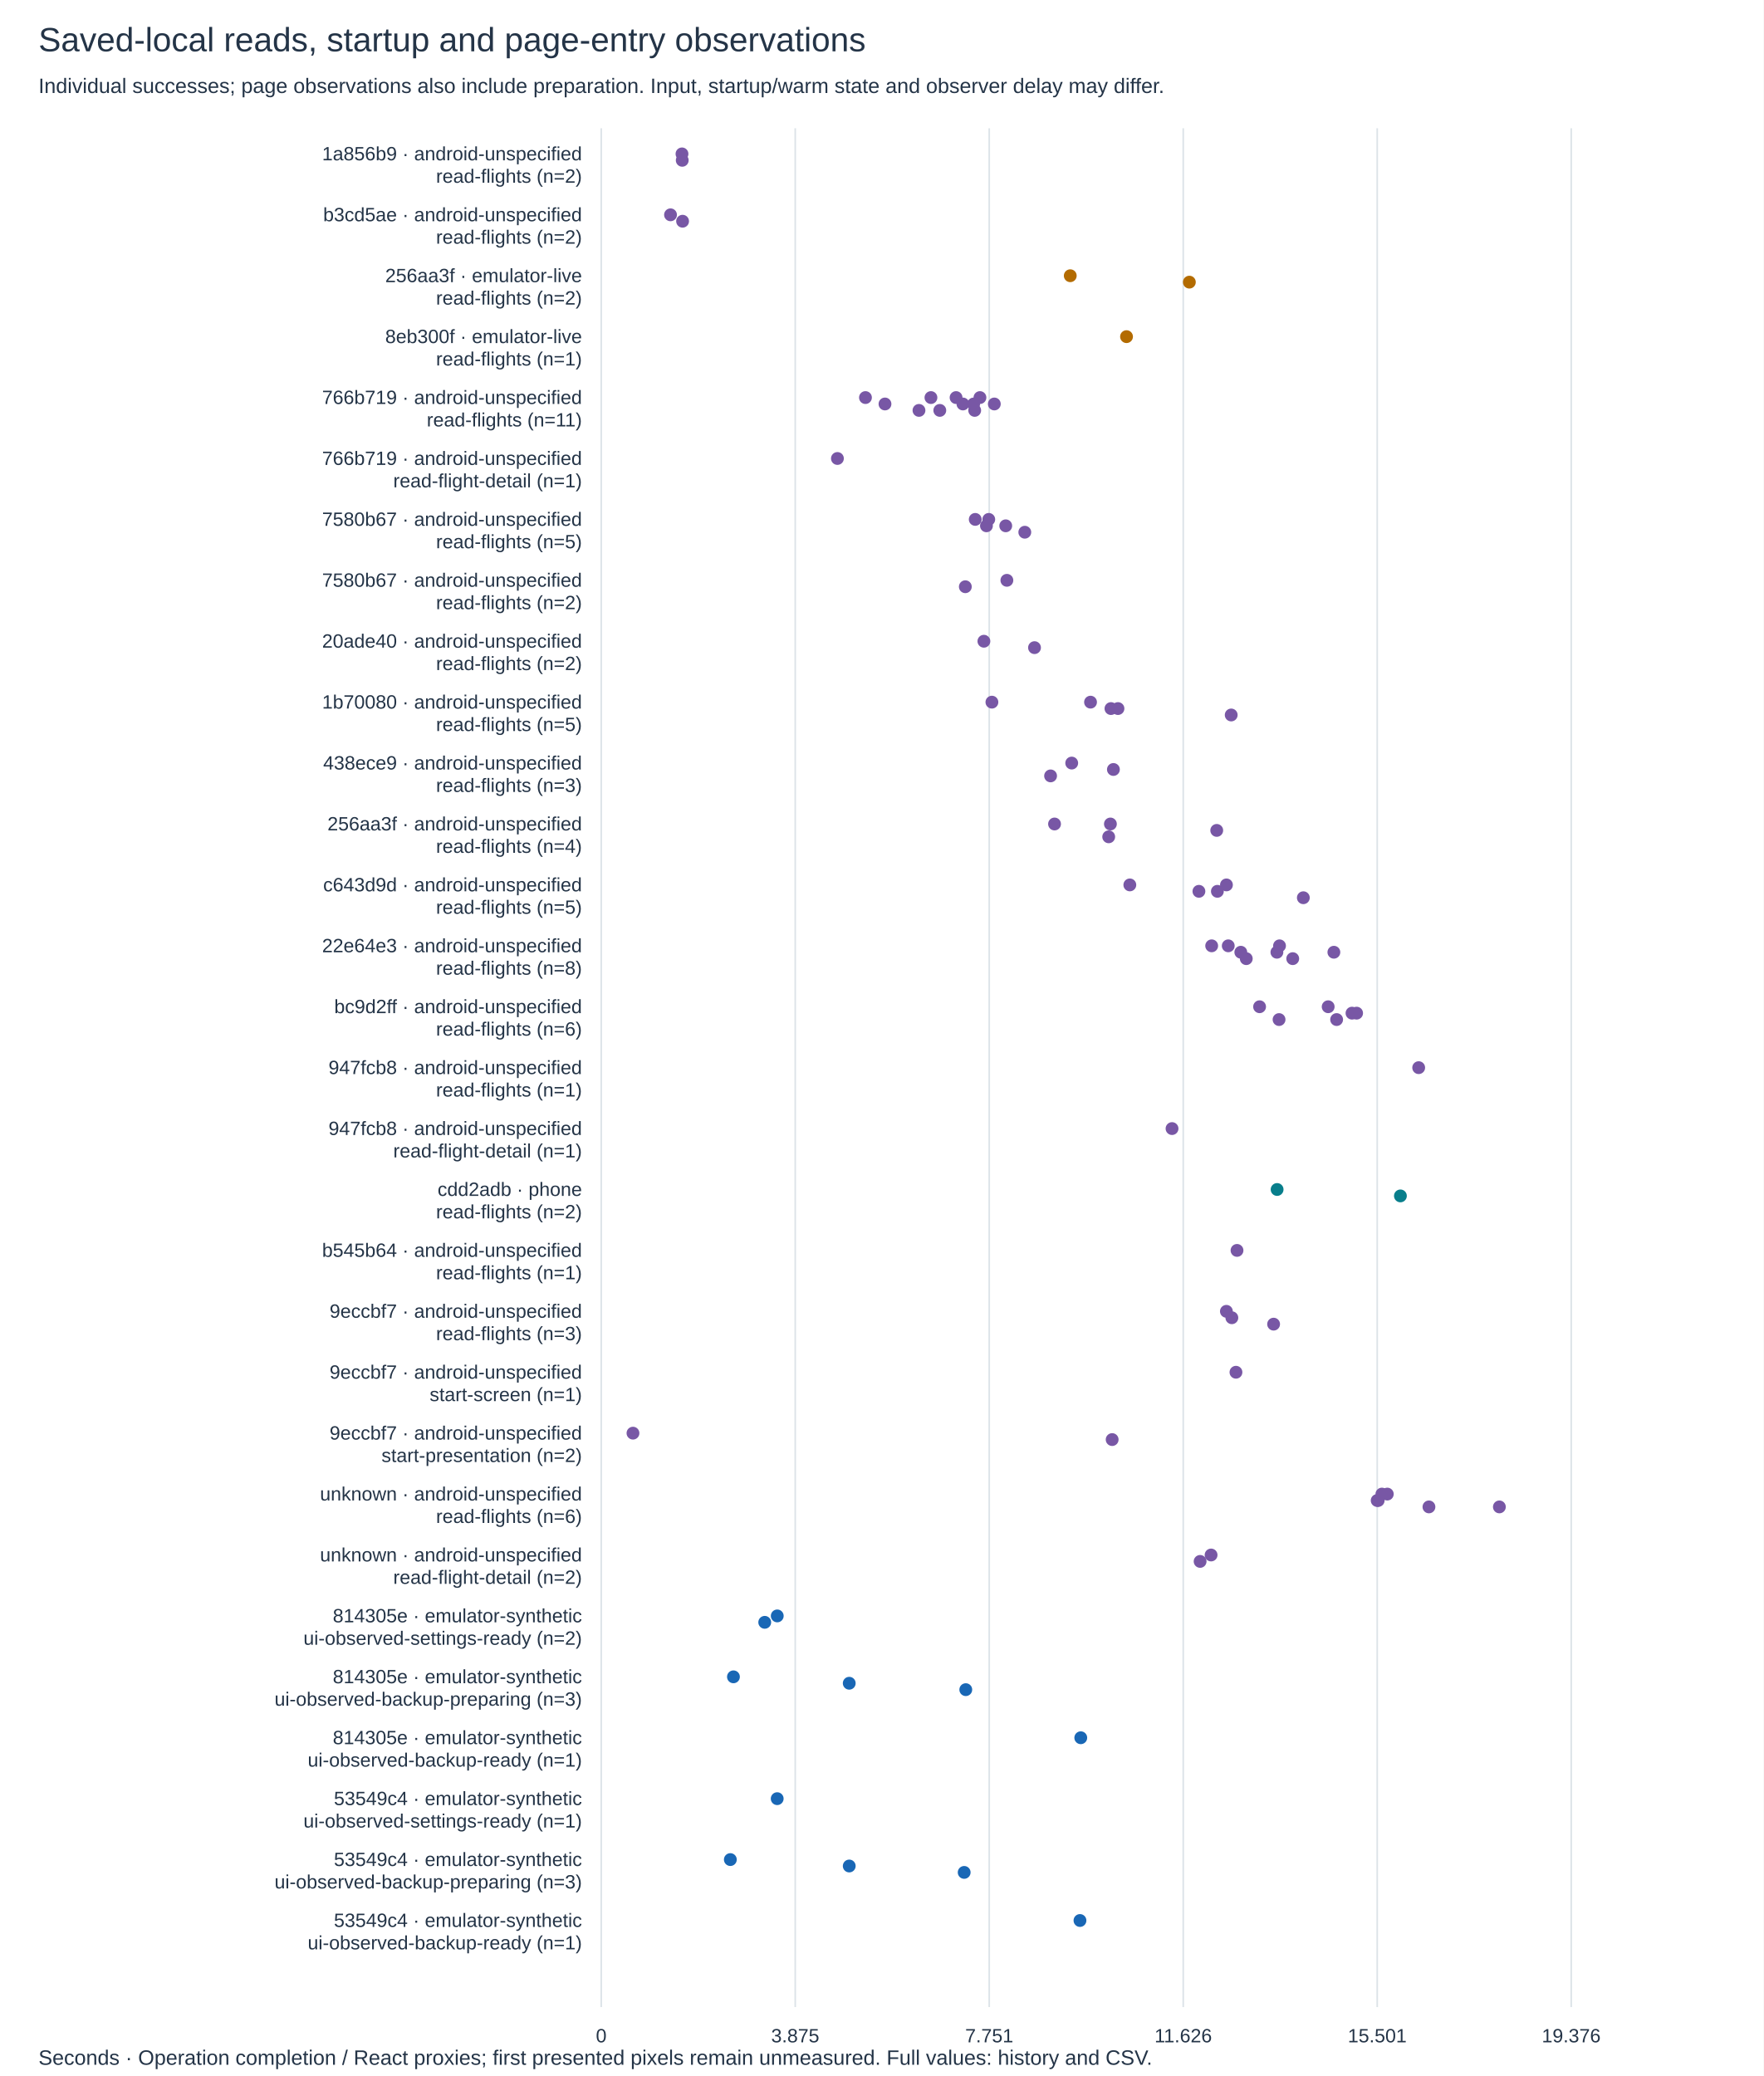
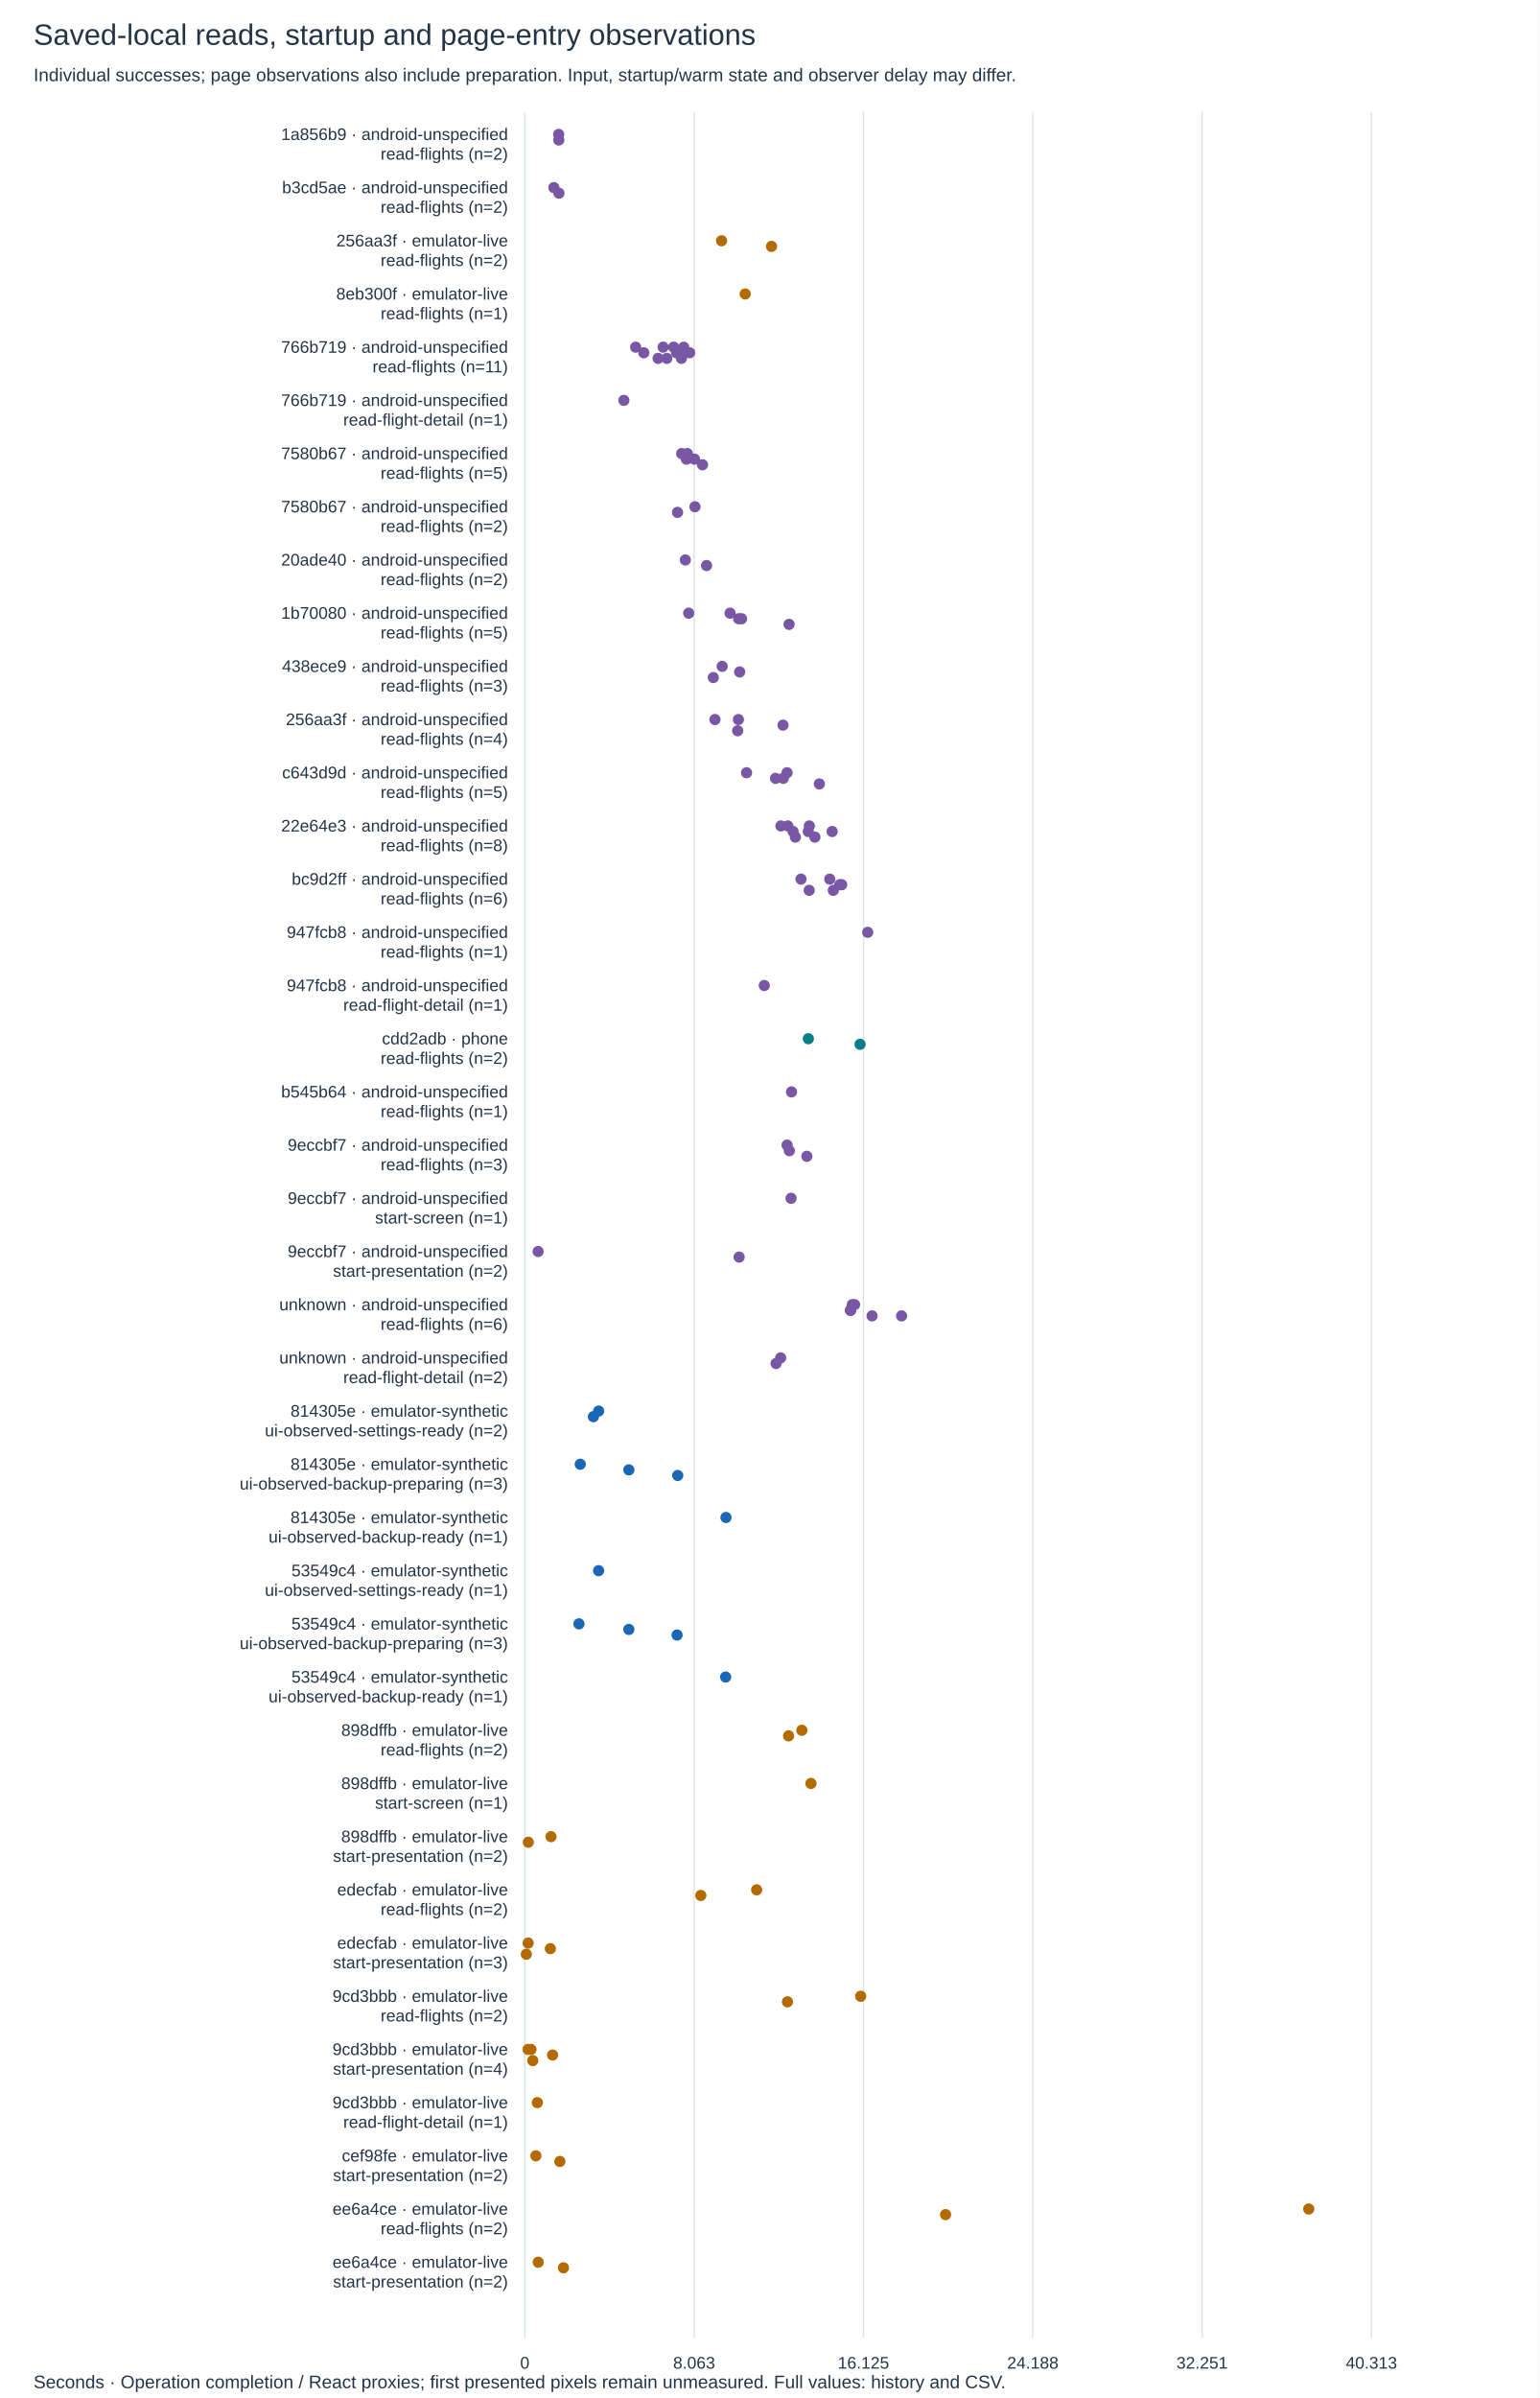
- <svg xmlns="http://www.w3.org/2000/svg" width="1100" height="1295" viewBox="0 0 1100 1295" role="img" aria-labelledby="title desc">
+ <svg xmlns="http://www.w3.org/2000/svg" width="1100" height="1713" viewBox="0 0 1100 1713" role="img" aria-labelledby="title desc">
  <rect width="100%" height="100%" fill="#ffffff" />
  <g font-family="Arial, sans-serif">
    <text x="24.00" y="32.00" font-size="21" fill="#243447" text-anchor="start">Saved-local reads, startup and page-entry observations</text>
    <text x="24.00" y="58.00" font-size="13" fill="#243447" text-anchor="start">Individual successes; page observations also include preparation. Input, startup/warm state and observer delay may differ.</text>
-     <path d="M375.0 80V1252" stroke="#dce3e8" />
-     <text x="375.00" y="1274.00" font-size="12" fill="#243447" text-anchor="middle">0</text>
-     <path d="M496.0 80V1252" stroke="#dce3e8" />
-     <text x="496.00" y="1274.00" font-size="12" fill="#243447" text-anchor="middle">3.875</text>
-     <path d="M617.0 80V1252" stroke="#dce3e8" />
-     <text x="617.00" y="1274.00" font-size="12" fill="#243447" text-anchor="middle">7.751</text>
-     <path d="M738.0 80V1252" stroke="#dce3e8" />
-     <text x="738.00" y="1274.00" font-size="12" fill="#243447" text-anchor="middle">11.626</text>
-     <path d="M859.0 80V1252" stroke="#dce3e8" />
-     <text x="859.00" y="1274.00" font-size="12" fill="#243447" text-anchor="middle">15.501</text>
-     <path d="M980.0 80V1252" stroke="#dce3e8" />
-     <text x="980.00" y="1274.00" font-size="12" fill="#243447" text-anchor="middle">19.376</text>
+     <path d="M375.0 80V1670" stroke="#dce3e8" />
+     <text x="375.00" y="1692.00" font-size="12" fill="#243447" text-anchor="middle">0</text>
+     <path d="M496.0 80V1670" stroke="#dce3e8" />
+     <text x="496.00" y="1692.00" font-size="12" fill="#243447" text-anchor="middle">8.063</text>
+     <path d="M617.0 80V1670" stroke="#dce3e8" />
+     <text x="617.00" y="1692.00" font-size="12" fill="#243447" text-anchor="middle">16.125</text>
+     <path d="M738.0 80V1670" stroke="#dce3e8" />
+     <text x="738.00" y="1692.00" font-size="12" fill="#243447" text-anchor="middle">24.188</text>
+     <path d="M859.0 80V1670" stroke="#dce3e8" />
+     <text x="859.00" y="1692.00" font-size="12" fill="#243447" text-anchor="middle">32.251</text>
+     <path d="M980.0 80V1670" stroke="#dce3e8" />
+     <text x="980.00" y="1692.00" font-size="12" fill="#243447" text-anchor="middle">40.313</text>
    <text x="363.00" y="100.00" font-size="12" fill="#243447" text-anchor="end">1a856b9 · android-unspecified</text>
    <text x="363.00" y="114.00" font-size="12" fill="#243447" text-anchor="end">read-flights (n=2)</text>
-     <circle cx="425.364" cy="96" r="4" fill="#7857a5" />
-     <circle cx="425.52" cy="100" r="4" fill="#7857a5" />
+     <circle cx="399.207" cy="96" r="4" fill="#7857a5" />
+     <circle cx="399.282" cy="100" r="4" fill="#7857a5" />
    <text x="363.00" y="138.00" font-size="12" fill="#243447" text-anchor="end">b3cd5ae · android-unspecified</text>
    <text x="363.00" y="152.00" font-size="12" fill="#243447" text-anchor="end">read-flights (n=2)</text>
-     <circle cx="418.214" cy="134" r="4" fill="#7857a5" />
-     <circle cx="425.739" cy="138" r="4" fill="#7857a5" />
+     <circle cx="395.77" cy="134" r="4" fill="#7857a5" />
+     <circle cx="399.387" cy="138" r="4" fill="#7857a5" />
    <text x="363.00" y="176.00" font-size="12" fill="#243447" text-anchor="end">256aa3f · emulator-live</text>
    <text x="363.00" y="190.00" font-size="12" fill="#243447" text-anchor="end">read-flights (n=2)</text>
-     <circle cx="667.535" cy="172" r="4" fill="#b36b00" />
-     <circle cx="741.817" cy="176" r="4" fill="#b36b00" />
+     <circle cx="515.605" cy="172" r="4" fill="#b36b00" />
+     <circle cx="551.308" cy="176" r="4" fill="#b36b00" />
    <text x="363.00" y="214.00" font-size="12" fill="#243447" text-anchor="end">8eb300f · emulator-live</text>
    <text x="363.00" y="228.00" font-size="12" fill="#243447" text-anchor="end">read-flights (n=1)</text>
-     <circle cx="702.631" cy="210" r="4" fill="#b36b00" />
+     <circle cx="532.474" cy="210" r="4" fill="#b36b00" />
    <text x="363.00" y="252.00" font-size="12" fill="#243447" text-anchor="end">766b719 · android-unspecified</text>
    <text x="363.00" y="266.00" font-size="12" fill="#243447" text-anchor="end">read-flights (n=11)</text>
-     <circle cx="539.799" cy="248" r="4" fill="#7857a5" />
-     <circle cx="551.976" cy="252" r="4" fill="#7857a5" />
-     <circle cx="573.177" cy="256" r="4" fill="#7857a5" />
-     <circle cx="580.64" cy="248" r="4" fill="#7857a5" />
-     <circle cx="607.273" cy="252" r="4" fill="#7857a5" />
-     <circle cx="607.929" cy="256" r="4" fill="#7857a5" />
-     <circle cx="596.314" cy="248" r="4" fill="#7857a5" />
-     <circle cx="600.592" cy="252" r="4" fill="#7857a5" />
-     <circle cx="586.166" cy="256" r="4" fill="#7857a5" />
-     <circle cx="611.208" cy="248" r="4" fill="#7857a5" />
-     <circle cx="620.169" cy="252" r="4" fill="#7857a5" />
+     <circle cx="454.21" cy="248" r="4" fill="#7857a5" />
+     <circle cx="460.063" cy="252" r="4" fill="#7857a5" />
+     <circle cx="470.253" cy="256" r="4" fill="#7857a5" />
+     <circle cx="473.839" cy="248" r="4" fill="#7857a5" />
+     <circle cx="486.641" cy="252" r="4" fill="#7857a5" />
+     <circle cx="486.956" cy="256" r="4" fill="#7857a5" />
+     <circle cx="481.373" cy="248" r="4" fill="#7857a5" />
+     <circle cx="483.429" cy="252" r="4" fill="#7857a5" />
+     <circle cx="476.496" cy="256" r="4" fill="#7857a5" />
+     <circle cx="488.532" cy="248" r="4" fill="#7857a5" />
+     <circle cx="492.839" cy="252" r="4" fill="#7857a5" />
    <text x="363.00" y="290.00" font-size="12" fill="#243447" text-anchor="end">766b719 · android-unspecified</text>
    <text x="363.00" y="304.00" font-size="12" fill="#243447" text-anchor="end">read-flight-detail (n=1)</text>
-     <circle cx="522.314" cy="286" r="4" fill="#7857a5" />
+     <circle cx="445.805" cy="286" r="4" fill="#7857a5" />
    <text x="363.00" y="328.00" font-size="12" fill="#243447" text-anchor="end">7580b67 · android-unspecified</text>
    <text x="363.00" y="342.00" font-size="12" fill="#243447" text-anchor="end">read-flights (n=5)</text>
-     <circle cx="616.703" cy="324" r="4" fill="#7857a5" />
-     <circle cx="627.288" cy="328" r="4" fill="#7857a5" />
-     <circle cx="639.184" cy="332" r="4" fill="#7857a5" />
-     <circle cx="608.273" cy="324" r="4" fill="#7857a5" />
-     <circle cx="615.267" cy="328" r="4" fill="#7857a5" />
+     <circle cx="491.173" cy="324" r="4" fill="#7857a5" />
+     <circle cx="496.261" cy="328" r="4" fill="#7857a5" />
+     <circle cx="501.979" cy="332" r="4" fill="#7857a5" />
+     <circle cx="487.121" cy="324" r="4" fill="#7857a5" />
+     <circle cx="490.483" cy="328" r="4" fill="#7857a5" />
    <text x="363.00" y="366.00" font-size="12" fill="#243447" text-anchor="end">7580b67 · android-unspecified</text>
    <text x="363.00" y="380.00" font-size="12" fill="#243447" text-anchor="end">read-flights (n=2)</text>
-     <circle cx="628.006" cy="362" r="4" fill="#7857a5" />
-     <circle cx="602.09" cy="366" r="4" fill="#7857a5" />
+     <circle cx="496.606" cy="362" r="4" fill="#7857a5" />
+     <circle cx="484.15" cy="366" r="4" fill="#7857a5" />
    <text x="363.00" y="404.00" font-size="12" fill="#243447" text-anchor="end">20ade40 · android-unspecified</text>
    <text x="363.00" y="418.00" font-size="12" fill="#243447" text-anchor="end">read-flights (n=2)</text>
-     <circle cx="613.674" cy="400" r="4" fill="#7857a5" />
-     <circle cx="645.242" cy="404" r="4" fill="#7857a5" />
+     <circle cx="489.717" cy="400" r="4" fill="#7857a5" />
+     <circle cx="504.89" cy="404" r="4" fill="#7857a5" />
    <text x="363.00" y="442.00" font-size="12" fill="#243447" text-anchor="end">1b70080 · android-unspecified</text>
    <text x="363.00" y="456.00" font-size="12" fill="#243447" text-anchor="end">read-flights (n=5)</text>
-     <circle cx="618.67" cy="438" r="4" fill="#7857a5" />
-     <circle cx="697.291" cy="442" r="4" fill="#7857a5" />
-     <circle cx="767.92" cy="446" r="4" fill="#7857a5" />
-     <circle cx="680.181" cy="438" r="4" fill="#7857a5" />
-     <circle cx="692.92" cy="442" r="4" fill="#7857a5" />
+     <circle cx="492.119" cy="438" r="4" fill="#7857a5" />
+     <circle cx="529.907" cy="442" r="4" fill="#7857a5" />
+     <circle cx="563.854" cy="446" r="4" fill="#7857a5" />
+     <circle cx="521.683" cy="438" r="4" fill="#7857a5" />
+     <circle cx="527.806" cy="442" r="4" fill="#7857a5" />
    <text x="363.00" y="480.00" font-size="12" fill="#243447" text-anchor="end">438ece9 · android-unspecified</text>
    <text x="363.00" y="494.00" font-size="12" fill="#243447" text-anchor="end">read-flights (n=3)</text>
-     <circle cx="668.441" cy="476" r="4" fill="#7857a5" />
-     <circle cx="694.45" cy="480" r="4" fill="#7857a5" />
-     <circle cx="655.264" cy="484" r="4" fill="#7857a5" />
+     <circle cx="516.041" cy="476" r="4" fill="#7857a5" />
+     <circle cx="528.542" cy="480" r="4" fill="#7857a5" />
+     <circle cx="509.707" cy="484" r="4" fill="#7857a5" />
    <text x="363.00" y="518.00" font-size="12" fill="#243447" text-anchor="end">256aa3f · android-unspecified</text>
    <text x="363.00" y="532.00" font-size="12" fill="#243447" text-anchor="end">read-flights (n=4)</text>
-     <circle cx="657.731" cy="514" r="4" fill="#7857a5" />
-     <circle cx="758.896" cy="518" r="4" fill="#7857a5" />
-     <circle cx="691.515" cy="522" r="4" fill="#7857a5" />
-     <circle cx="692.577" cy="514" r="4" fill="#7857a5" />
+     <circle cx="510.893" cy="514" r="4" fill="#7857a5" />
+     <circle cx="559.517" cy="518" r="4" fill="#7857a5" />
+     <circle cx="527.131" cy="522" r="4" fill="#7857a5" />
+     <circle cx="527.641" cy="514" r="4" fill="#7857a5" />
    <text x="363.00" y="556.00" font-size="12" fill="#243447" text-anchor="end">c643d9d · android-unspecified</text>
    <text x="363.00" y="570.00" font-size="12" fill="#243447" text-anchor="end">read-flights (n=5)</text>
-     <circle cx="704.692" cy="552" r="4" fill="#7857a5" />
-     <circle cx="759.302" cy="556" r="4" fill="#7857a5" />
-     <circle cx="812.913" cy="560" r="4" fill="#7857a5" />
-     <circle cx="764.953" cy="552" r="4" fill="#7857a5" />
-     <circle cx="747.78" cy="556" r="4" fill="#7857a5" />
+     <circle cx="533.464" cy="552" r="4" fill="#7857a5" />
+     <circle cx="559.712" cy="556" r="4" fill="#7857a5" />
+     <circle cx="585.48" cy="560" r="4" fill="#7857a5" />
+     <circle cx="562.429" cy="552" r="4" fill="#7857a5" />
+     <circle cx="554.175" cy="556" r="4" fill="#7857a5" />
    <text x="363.00" y="594.00" font-size="12" fill="#243447" text-anchor="end">22e64e3 · android-unspecified</text>
    <text x="363.00" y="608.00" font-size="12" fill="#243447" text-anchor="end">read-flights (n=8)</text>
-     <circle cx="755.742" cy="590" r="4" fill="#7857a5" />
-     <circle cx="773.915" cy="594" r="4" fill="#7857a5" />
-     <circle cx="806.294" cy="598" r="4" fill="#7857a5" />
-     <circle cx="798.051" cy="590" r="4" fill="#7857a5" />
-     <circle cx="831.959" cy="594" r="4" fill="#7857a5" />
-     <circle cx="777.318" cy="598" r="4" fill="#7857a5" />
-     <circle cx="766.077" cy="590" r="4" fill="#7857a5" />
-     <circle cx="796.427" cy="594" r="4" fill="#7857a5" />
+     <circle cx="558.002" cy="590" r="4" fill="#7857a5" />
+     <circle cx="566.736" cy="594" r="4" fill="#7857a5" />
+     <circle cx="582.299" cy="598" r="4" fill="#7857a5" />
+     <circle cx="578.337" cy="590" r="4" fill="#7857a5" />
+     <circle cx="594.635" cy="594" r="4" fill="#7857a5" />
+     <circle cx="568.372" cy="598" r="4" fill="#7857a5" />
+     <circle cx="562.969" cy="590" r="4" fill="#7857a5" />
+     <circle cx="577.556" cy="594" r="4" fill="#7857a5" />
    <text x="363.00" y="632.00" font-size="12" fill="#243447" text-anchor="end">bc9d2ff · android-unspecified</text>
    <text x="363.00" y="646.00" font-size="12" fill="#243447" text-anchor="end">read-flights (n=6)</text>
-     <circle cx="785.623" cy="628" r="4" fill="#7857a5" />
-     <circle cx="846.135" cy="632" r="4" fill="#7857a5" />
-     <circle cx="797.769" cy="636" r="4" fill="#7857a5" />
-     <circle cx="828.4" cy="628" r="4" fill="#7857a5" />
-     <circle cx="843.262" cy="632" r="4" fill="#7857a5" />
-     <circle cx="833.677" cy="636" r="4" fill="#7857a5" />
+     <circle cx="572.364" cy="628" r="4" fill="#7857a5" />
+     <circle cx="601.448" cy="632" r="4" fill="#7857a5" />
+     <circle cx="578.202" cy="636" r="4" fill="#7857a5" />
+     <circle cx="592.924" cy="628" r="4" fill="#7857a5" />
+     <circle cx="600.068" cy="632" r="4" fill="#7857a5" />
+     <circle cx="595.46" cy="636" r="4" fill="#7857a5" />
    <text x="363.00" y="670.00" font-size="12" fill="#243447" text-anchor="end">947fcb8 · android-unspecified</text>
    <text x="363.00" y="684.00" font-size="12" fill="#243447" text-anchor="end">read-flights (n=1)</text>
-     <circle cx="884.853" cy="666" r="4" fill="#7857a5" />
+     <circle cx="620.058" cy="666" r="4" fill="#7857a5" />
    <text x="363.00" y="708.00" font-size="12" fill="#243447" text-anchor="end">947fcb8 · android-unspecified</text>
    <text x="363.00" y="722.00" font-size="12" fill="#243447" text-anchor="end">read-flight-detail (n=1)</text>
-     <circle cx="731.013" cy="704" r="4" fill="#7857a5" />
+     <circle cx="546.116" cy="704" r="4" fill="#7857a5" />
    <text x="363.00" y="746.00" font-size="12" fill="#243447" text-anchor="end">cdd2adb · phone</text>
    <text x="363.00" y="760.00" font-size="12" fill="#243447" text-anchor="end">read-flights (n=2)</text>
-     <circle cx="796.552" cy="742" r="4" fill="#087e8b" />
-     <circle cx="873.456" cy="746" r="4" fill="#087e8b" />
+     <circle cx="577.616" cy="742" r="4" fill="#087e8b" />
+     <circle cx="614.58" cy="746" r="4" fill="#087e8b" />
    <text x="363.00" y="784.00" font-size="12" fill="#243447" text-anchor="end">b545b64 · android-unspecified</text>
    <text x="363.00" y="798.00" font-size="12" fill="#243447" text-anchor="end">read-flights (n=1)</text>
-     <circle cx="771.542" cy="780" r="4" fill="#7857a5" />
+     <circle cx="565.595" cy="780" r="4" fill="#7857a5" />
    <text x="363.00" y="822.00" font-size="12" fill="#243447" text-anchor="end">9eccbf7 · android-unspecified</text>
    <text x="363.00" y="836.00" font-size="12" fill="#243447" text-anchor="end">read-flights (n=3)</text>
-     <circle cx="764.922" cy="818" r="4" fill="#7857a5" />
-     <circle cx="768.325" cy="822" r="4" fill="#7857a5" />
-     <circle cx="794.366" cy="826" r="4" fill="#7857a5" />
+     <circle cx="562.414" cy="818" r="4" fill="#7857a5" />
+     <circle cx="564.05" cy="822" r="4" fill="#7857a5" />
+     <circle cx="576.566" cy="826" r="4" fill="#7857a5" />
    <text x="363.00" y="860.00" font-size="12" fill="#243447" text-anchor="end">9eccbf7 · android-unspecified</text>
    <text x="363.00" y="874.00" font-size="12" fill="#243447" text-anchor="end">start-screen (n=1)</text>
-     <circle cx="770.886" cy="856" r="4" fill="#7857a5" />
+     <circle cx="565.28" cy="856" r="4" fill="#7857a5" />
    <text x="363.00" y="898.00" font-size="12" fill="#243447" text-anchor="end">9eccbf7 · android-unspecified</text>
    <text x="363.00" y="912.00" font-size="12" fill="#243447" text-anchor="end">start-presentation (n=2)</text>
-     <circle cx="394.796" cy="894" r="4" fill="#7857a5" />
-     <circle cx="693.67" cy="898" r="4" fill="#7857a5" />
+     <circle cx="384.515" cy="894" r="4" fill="#7857a5" />
+     <circle cx="528.167" cy="898" r="4" fill="#7857a5" />
    <text x="363.00" y="936.00" font-size="12" fill="#243447" text-anchor="end">unknown · android-unspecified</text>
    <text x="363.00" y="950.00" font-size="12" fill="#243447" text-anchor="end">read-flights (n=6)</text>
-     <circle cx="861.903" cy="932" r="4" fill="#7857a5" />
-     <circle cx="859.593" cy="936" r="4" fill="#7857a5" />
-     <circle cx="891.253" cy="940" r="4" fill="#7857a5" />
-     <circle cx="865.275" cy="932" r="4" fill="#7857a5" />
-     <circle cx="858.968" cy="936" r="4" fill="#7857a5" />
-     <circle cx="935.185" cy="940" r="4" fill="#7857a5" />
+     <circle cx="609.027" cy="932" r="4" fill="#7857a5" />
+     <circle cx="607.916" cy="936" r="4" fill="#7857a5" />
+     <circle cx="623.134" cy="940" r="4" fill="#7857a5" />
+     <circle cx="610.648" cy="932" r="4" fill="#7857a5" />
+     <circle cx="607.616" cy="936" r="4" fill="#7857a5" />
+     <circle cx="644.25" cy="940" r="4" fill="#7857a5" />
    <text x="363.00" y="974.00" font-size="12" fill="#243447" text-anchor="end">unknown · android-unspecified</text>
    <text x="363.00" y="988.00" font-size="12" fill="#243447" text-anchor="end">read-flight-detail (n=2)</text>
-     <circle cx="755.368" cy="970" r="4" fill="#7857a5" />
-     <circle cx="748.53" cy="974" r="4" fill="#7857a5" />
+     <circle cx="557.821" cy="970" r="4" fill="#7857a5" />
+     <circle cx="554.535" cy="974" r="4" fill="#7857a5" />
    <text x="363.00" y="1012.00" font-size="12" fill="#243447" text-anchor="end">814305e · emulator-synthetic</text>
    <text x="363.00" y="1026.00" font-size="12" fill="#243447" text-anchor="end">ui-observed-settings-ready (n=2)</text>
-     <circle cx="484.783" cy="1008" r="4" fill="#1967b5" />
-     <circle cx="476.977" cy="1012" r="4" fill="#1967b5" />
+     <circle cx="427.766" cy="1008" r="4" fill="#1967b5" />
+     <circle cx="424.015" cy="1012" r="4" fill="#1967b5" />
    <text x="363.00" y="1050.00" font-size="12" fill="#243447" text-anchor="end">814305e · emulator-synthetic</text>
    <text x="363.00" y="1064.00" font-size="12" fill="#243447" text-anchor="end">ui-observed-backup-preparing (n=3)</text>
-     <circle cx="457.462" cy="1046" r="4" fill="#1967b5" />
-     <circle cx="529.682" cy="1050" r="4" fill="#1967b5" />
-     <circle cx="602.371" cy="1054" r="4" fill="#1967b5" />
+     <circle cx="414.635" cy="1046" r="4" fill="#1967b5" />
+     <circle cx="449.347" cy="1050" r="4" fill="#1967b5" />
+     <circle cx="484.285" cy="1054" r="4" fill="#1967b5" />
    <text x="363.00" y="1088.00" font-size="12" fill="#243447" text-anchor="end">814305e · emulator-synthetic</text>
    <text x="363.00" y="1102.00" font-size="12" fill="#243447" text-anchor="end">ui-observed-backup-ready (n=1)</text>
-     <circle cx="674.092" cy="1084" r="4" fill="#1967b5" />
+     <circle cx="518.757" cy="1084" r="4" fill="#1967b5" />
    <text x="363.00" y="1126.00" font-size="12" fill="#243447" text-anchor="end">53549c4 · emulator-synthetic</text>
    <text x="363.00" y="1140.00" font-size="12" fill="#243447" text-anchor="end">ui-observed-settings-ready (n=1)</text>
-     <circle cx="484.751" cy="1122" r="4" fill="#1967b5" />
+     <circle cx="427.751" cy="1122" r="4" fill="#1967b5" />
    <text x="363.00" y="1164.00" font-size="12" fill="#243447" text-anchor="end">53549c4 · emulator-synthetic</text>
    <text x="363.00" y="1178.00" font-size="12" fill="#243447" text-anchor="end">ui-observed-backup-preparing (n=3)</text>
-     <circle cx="455.526" cy="1160" r="4" fill="#1967b5" />
-     <circle cx="529.682" cy="1164" r="4" fill="#1967b5" />
-     <circle cx="601.372" cy="1168" r="4" fill="#1967b5" />
+     <circle cx="413.704" cy="1160" r="4" fill="#1967b5" />
+     <circle cx="449.347" cy="1164" r="4" fill="#1967b5" />
+     <circle cx="483.804" cy="1168" r="4" fill="#1967b5" />
    <text x="363.00" y="1202.00" font-size="12" fill="#243447" text-anchor="end">53549c4 · emulator-synthetic</text>
    <text x="363.00" y="1216.00" font-size="12" fill="#243447" text-anchor="end">ui-observed-backup-ready (n=1)</text>
-     <circle cx="673.593" cy="1198" r="4" fill="#1967b5" />
-     <text x="24.00" y="1288.00" font-size="13" fill="#243447" text-anchor="start">Seconds · Operation completion / React proxies; first presented pixels remain unmeasured. Full values: history and CSV.</text>
+     <circle cx="518.517" cy="1198" r="4" fill="#1967b5" />
+     <text x="363.00" y="1240.00" font-size="12" fill="#243447" text-anchor="end">898dffb · emulator-live</text>
+     <text x="363.00" y="1254.00" font-size="12" fill="#243447" text-anchor="end">read-flights (n=2)</text>
+     <circle cx="572.994" cy="1236" r="4" fill="#b36b00" />
+     <circle cx="563.494" cy="1240" r="4" fill="#b36b00" />
+     <text x="363.00" y="1278.00" font-size="12" fill="#243447" text-anchor="end">898dffb · emulator-live</text>
+     <text x="363.00" y="1292.00" font-size="12" fill="#243447" text-anchor="end">start-screen (n=1)</text>
+     <circle cx="579.477" cy="1274" r="4" fill="#b36b00" />
+     <text x="363.00" y="1316.00" font-size="12" fill="#243447" text-anchor="end">898dffb · emulator-live</text>
+     <text x="363.00" y="1330.00" font-size="12" fill="#243447" text-anchor="end">start-presentation (n=2)</text>
+     <circle cx="393.744" cy="1312" r="4" fill="#b36b00" />
+     <circle cx="377.506" cy="1316" r="4" fill="#b36b00" />
+     <text x="363.00" y="1354.00" font-size="12" fill="#243447" text-anchor="end">edecfab · emulator-live</text>
+     <text x="363.00" y="1368.00" font-size="12" fill="#243447" text-anchor="end">read-flights (n=2)</text>
+     <circle cx="540.683" cy="1350" r="4" fill="#b36b00" />
+     <circle cx="500.778" cy="1354" r="4" fill="#b36b00" />
+     <text x="363.00" y="1392.00" font-size="12" fill="#243447" text-anchor="end">edecfab · emulator-live</text>
+     <text x="363.00" y="1406.00" font-size="12" fill="#243447" text-anchor="end">start-presentation (n=3)</text>
+     <circle cx="377.401" cy="1388" r="4" fill="#b36b00" />
+     <circle cx="393.264" cy="1392" r="4" fill="#b36b00" />
+     <circle cx="376.096" cy="1396" r="4" fill="#b36b00" />
+     <text x="363.00" y="1430.00" font-size="12" fill="#243447" text-anchor="end">9cd3bbb · emulator-live</text>
+     <text x="363.00" y="1444.00" font-size="12" fill="#243447" text-anchor="end">read-flights (n=2)</text>
+     <circle cx="615.03" cy="1426" r="4" fill="#b36b00" />
+     <circle cx="562.699" cy="1430" r="4" fill="#b36b00" />
+     <text x="363.00" y="1468.00" font-size="12" fill="#243447" text-anchor="end">9cd3bbb · emulator-live</text>
+     <text x="363.00" y="1482.00" font-size="12" fill="#243447" text-anchor="end">start-presentation (n=4)</text>
+     <circle cx="379.412" cy="1464" r="4" fill="#b36b00" />
+     <circle cx="394.855" cy="1468" r="4" fill="#b36b00" />
+     <circle cx="380.688" cy="1472" r="4" fill="#b36b00" />
+     <circle cx="377.341" cy="1464" r="4" fill="#b36b00" />
+     <text x="363.00" y="1506.00" font-size="12" fill="#243447" text-anchor="end">9cd3bbb · emulator-live</text>
+     <text x="363.00" y="1520.00" font-size="12" fill="#243447" text-anchor="end">read-flight-detail (n=1)</text>
+     <circle cx="383.959" cy="1502" r="4" fill="#b36b00" />
+     <text x="363.00" y="1544.00" font-size="12" fill="#243447" text-anchor="end">cef98fe · emulator-live</text>
+     <text x="363.00" y="1558.00" font-size="12" fill="#243447" text-anchor="end">start-presentation (n=2)</text>
+     <circle cx="382.924" cy="1540" r="4" fill="#b36b00" />
+     <circle cx="400.063" cy="1544" r="4" fill="#b36b00" />
+     <text x="363.00" y="1582.00" font-size="12" fill="#243447" text-anchor="end">ee6a4ce · emulator-live</text>
+     <text x="363.00" y="1596.00" font-size="12" fill="#243447" text-anchor="end">read-flights (n=2)</text>
+     <circle cx="935.185" cy="1578" r="4" fill="#b36b00" />
+     <circle cx="675.675" cy="1582" r="4" fill="#b36b00" />
+     <text x="363.00" y="1620.00" font-size="12" fill="#243447" text-anchor="end">ee6a4ce · emulator-live</text>
+     <text x="363.00" y="1634.00" font-size="12" fill="#243447" text-anchor="end">start-presentation (n=2)</text>
+     <circle cx="384.59" cy="1616" r="4" fill="#b36b00" />
+     <circle cx="402.629" cy="1620" r="4" fill="#b36b00" />
+     <text x="24.00" y="1706.00" font-size="13" fill="#243447" text-anchor="start">Seconds · Operation completion / React proxies; first presented pixels remain unmeasured. Full values: history and CSV.</text>
  </g>
</svg>
